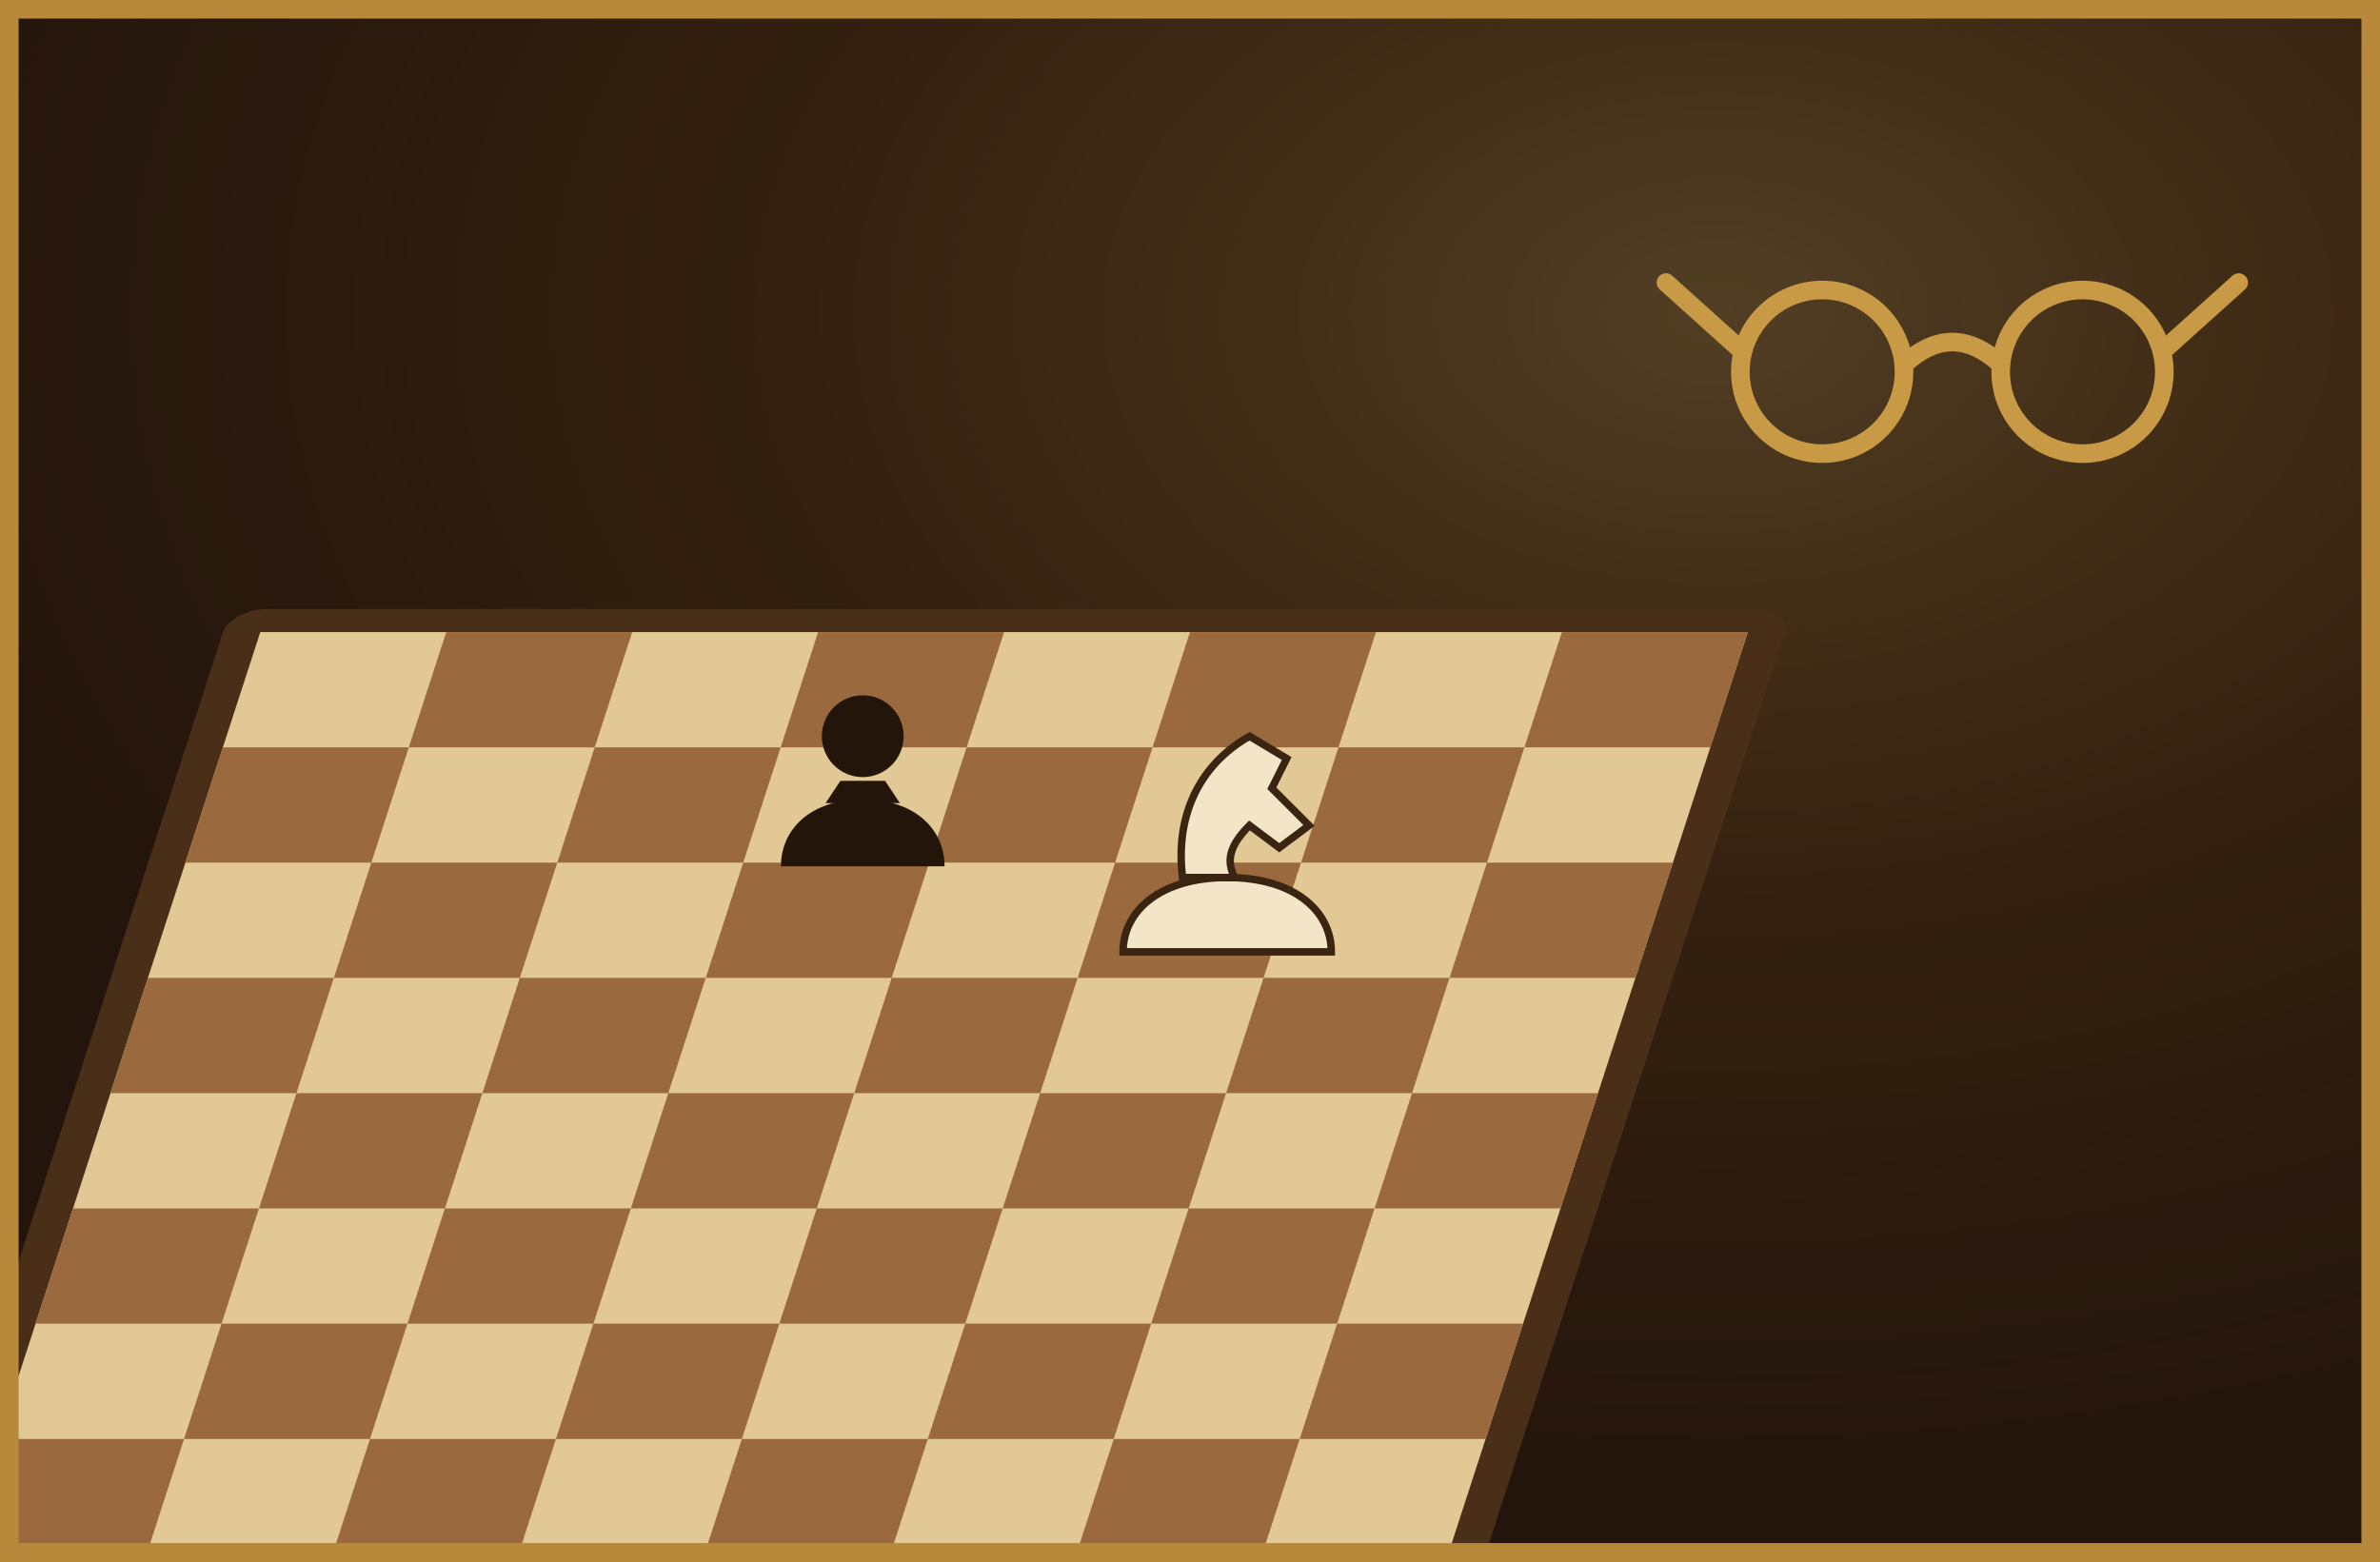
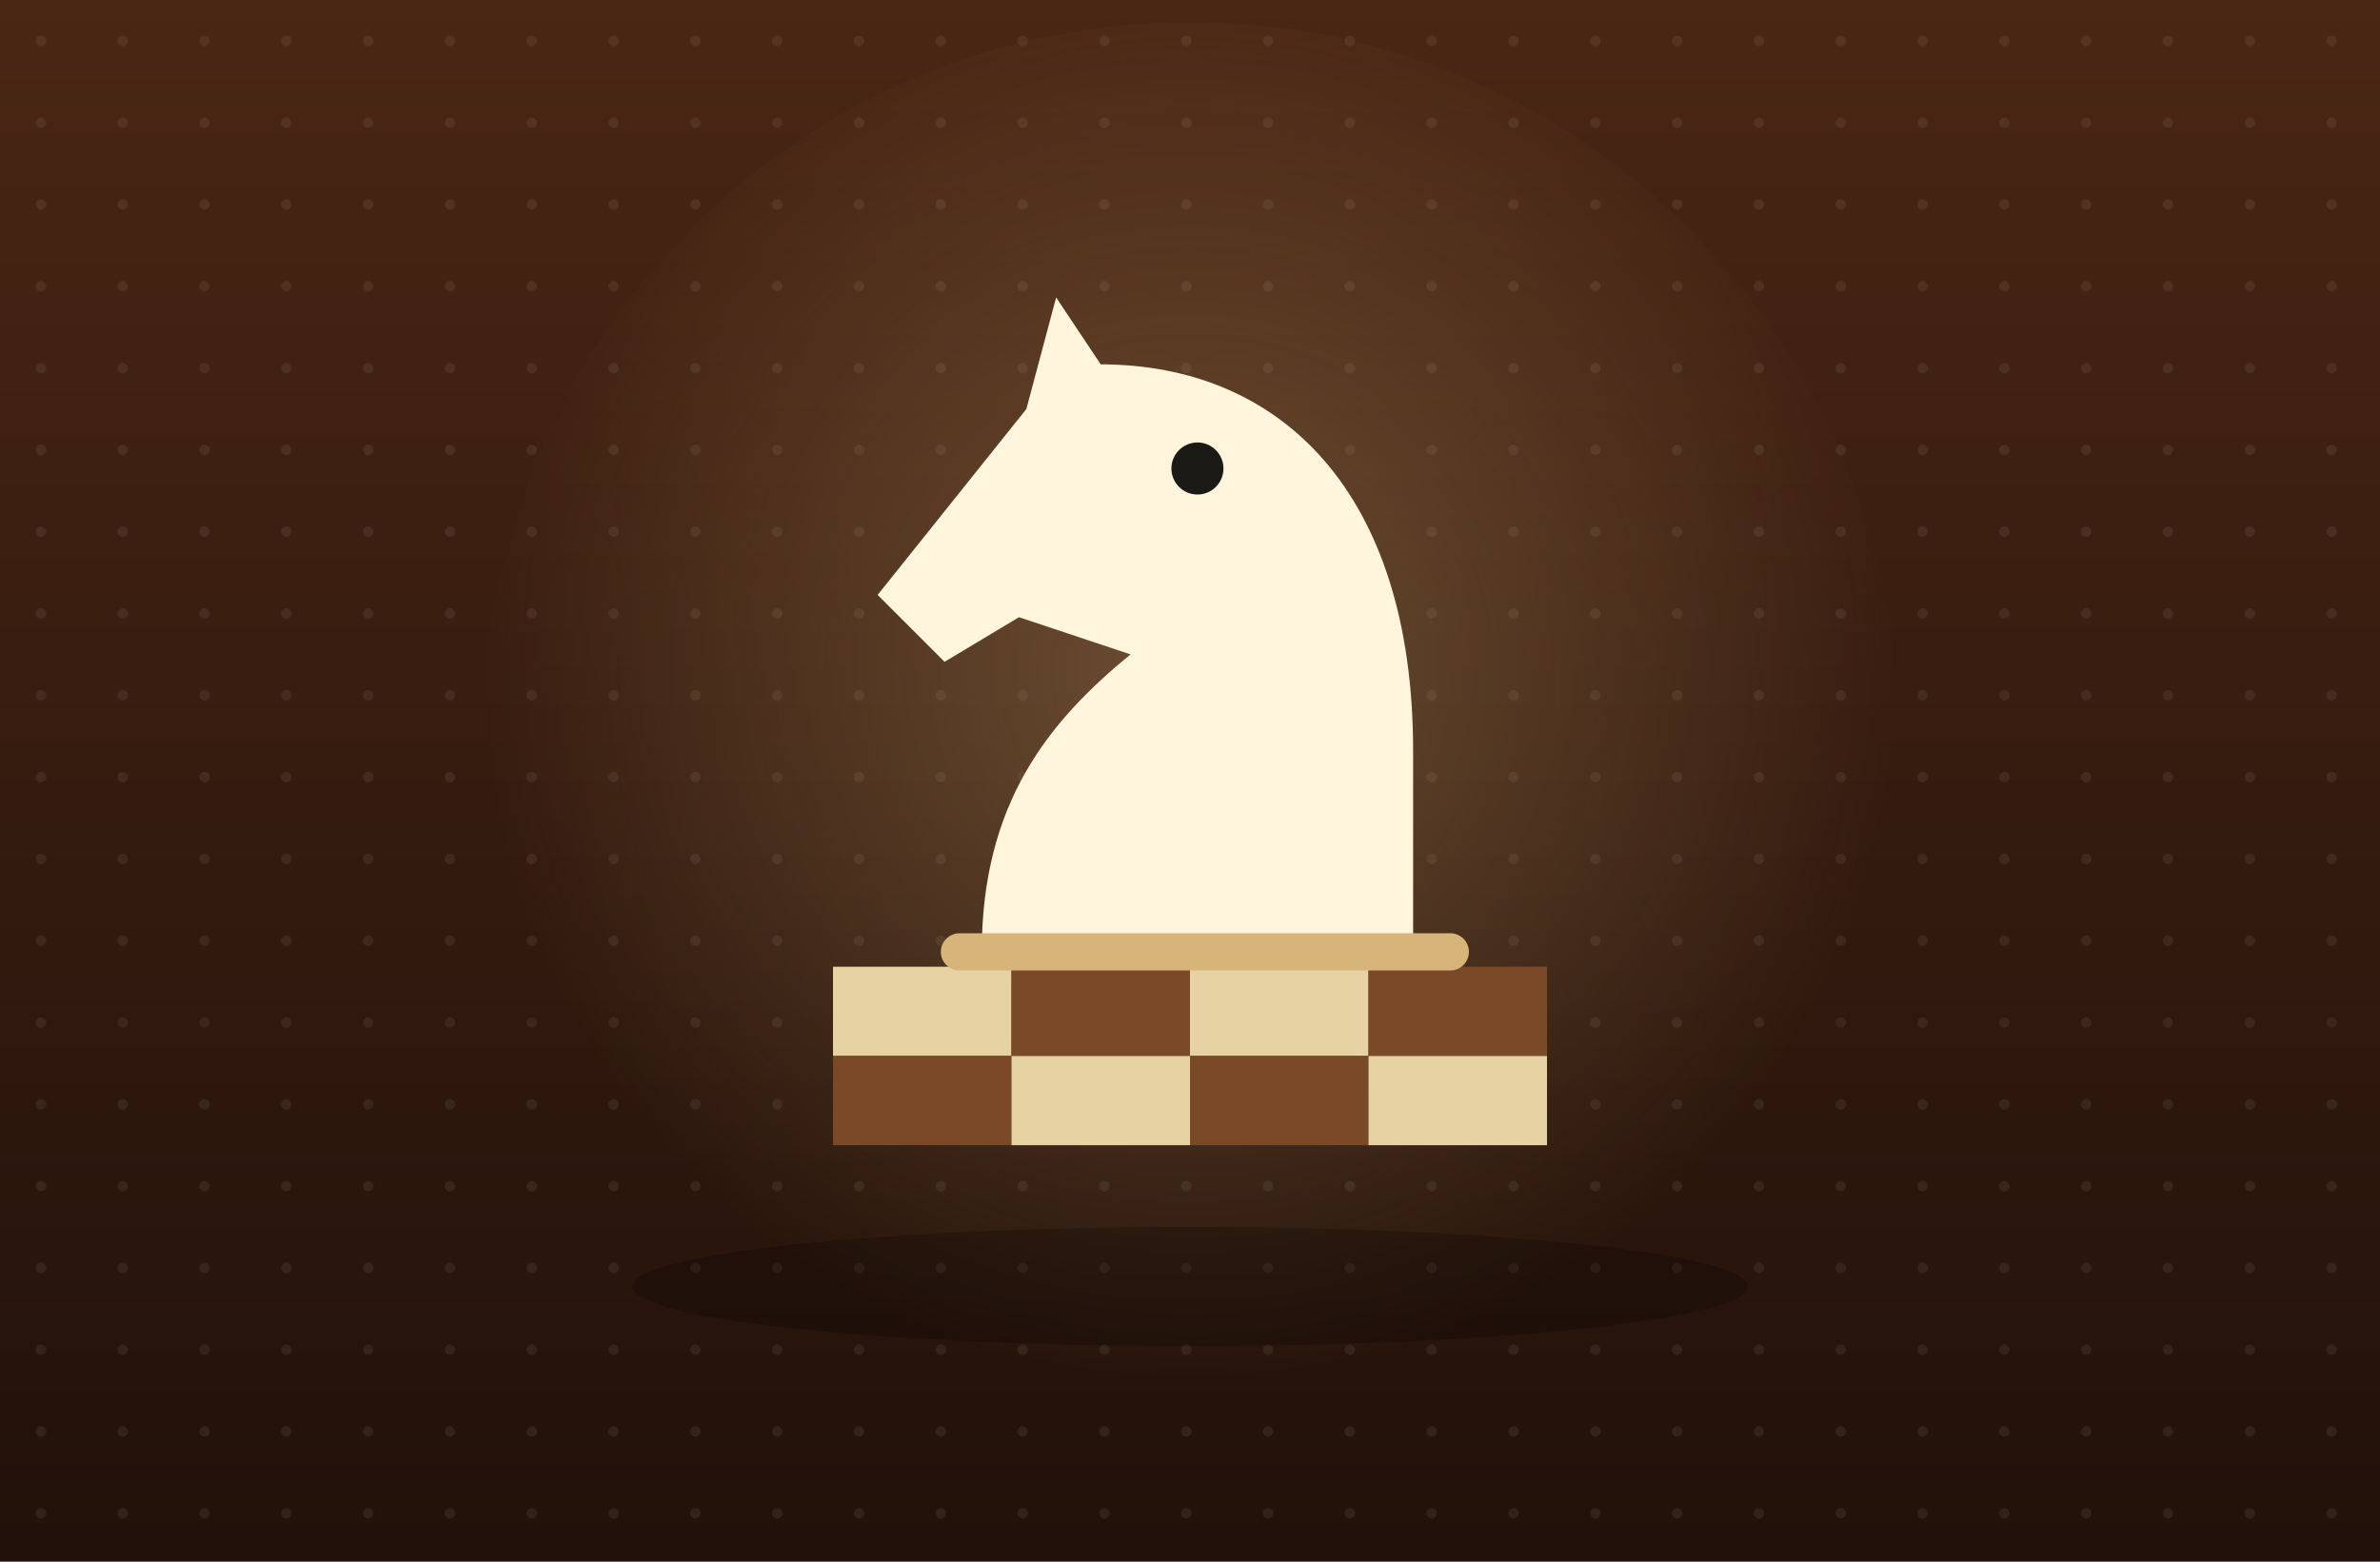
<svg xmlns="http://www.w3.org/2000/svg" viewBox="0 0 640 420">
  <defs>
-     <radialGradient id="l" cx=".72" cy=".2" r=".75">
-       <stop offset="0" stop-color="#f3d27a" stop-opacity=".22" />
-       <stop offset=".5" stop-color="#f0a83a" stop-opacity=".08" />
-       <stop offset="1" stop-color="#f0a83a" stop-opacity="0" />
+     <linearGradient id="b" x1="0" y1="0" x2="0" y2="1">
+       <stop offset="0" stop-color="#4a2614" />
+       <stop offset="1" stop-color="#21110a" />
+     </linearGradient>
+     <radialGradient id="h" cx=".5" cy=".46" r=".5">
+       <stop offset="0" stop-color="#d6b47a" stop-opacity=".32" />
+       <stop offset="1" stop-color="#d6b47a" stop-opacity="0" />
    </radialGradient>
+     <pattern id="p" width="22" height="22" patternUnits="userSpaceOnUse">
+       <circle cx="11" cy="11" r="1.4" fill="#fff" fill-opacity=".07" />
+     </pattern>
  </defs>
-   <rect width="640" height="420" fill="#24150c" />
-   <rect width="640" height="420" fill="url(#l)" />
-   <g transform="translate(70 170) skewX(-18) scale(1 .62)">
-     <rect x="-10" y="-10" width="420" height="420" rx="10" fill="#4a2f18" />
-     <g fill="#e2c894">
-       <rect width="400" height="400" />
+   <rect width="640" height="420" fill="url(#b)" />
+   <rect width="640" height="420" fill="url(#p)" />
+   <circle cx="320" cy="196" r="190" fill="url(#h)" />
+   <ellipse cx="320" cy="346" rx="150" ry="16" fill="#000" fill-opacity=".22" />
+   <g transform="translate(320 200)">
+     <g transform="translate(-96 60)">
+       <rect x="0" y="0" width="48" height="24" fill="#e6d2a2" />
+       <rect x="48" y="0" width="48" height="24" fill="#7a4a28" />
+       <rect x="96" y="0" width="48" height="24" fill="#e6d2a2" />
+       <rect x="144" y="0" width="48" height="24" fill="#7a4a28" />
+       <rect x="0" y="24" width="48" height="24" fill="#7a4a28" />
+       <rect x="48" y="24" width="48" height="24" fill="#e6d2a2" />
+       <rect x="96" y="24" width="48" height="24" fill="#7a4a28" />
+       <rect x="144" y="24" width="48" height="24" fill="#e6d2a2" />
    </g>
-     <g fill="#9a6a3e">
-       <path d="M50 0h50v50H50zM150 0h50v50h-50zM250 0h50v50h-50zM350 0h50v50h-50zM0 50h50v50H0zM100 50h50v50h-50zM200 50h50v50h-50zM300 50h50v50h-50zM50 100h50v50H50zM150 100h50v50h-50zM250 100h50v50h-50zM350 100h50v50h-50zM0 150h50v50H0zM100 150h50v50h-50zM200 150h50v50h-50zM300 150h50v50h-50zM50 200h50v50H50zM150 200h50v50h-50zM250 200h50v50h-50zM350 200h50v50h-50zM0 250h50v50H0zM100 250h50v50h-50zM200 250h50v50h-50zM300 250h50v50h-50zM50 300h50v50H50zM150 300h50v50h-50zM250 300h50v50h-50zM350 300h50v50h-50zM0 350h50v50H0zM100 350h50v50h-50zM200 350h50v50h-50zM300 350h50v50h-50z" />
-     </g>
+     <path d="M-56 56c0-40 18-62 40-80l-30-10-20 12-18-18 40-50 8-30 12 18c48 0 84 34 84 104v54Z" fill="#fff4dc" />
+     <circle cx="2" cy="-74" r="7" fill="#1c1a17" />
+     <path d="M-62 56h132" stroke="#d6b47a" stroke-width="10" stroke-linecap="round" />
  </g>
-   <g>
-     <path d="M232 215c-14 0-22 8-22 18h44c0-10-8-18-22-18Z" fill="#24150b" />
-     <circle cx="232" cy="198" r="11" fill="#24150b" />
-     <path d="M226 210h12l4 6h-20Z" fill="#24150b" />
-     <path d="M330 236c-18 0-28 9-28 20h56c0-11-10-20-28-20Z" fill="#f3e6c8" stroke="#3a2412" stroke-width="2" />
-     <path d="M318 236c-2-16 4-30 18-38l10 6-4 8 10 10-8 6-8-6c-6 6-6 10-4 14Z" fill="#f3e6c8" stroke="#3a2412" stroke-width="2" />
-   </g>
-   <g transform="translate(470 70)" fill="none" stroke="#c99a45" stroke-width="5" stroke-linecap="round">
-     <circle cx="20" cy="30" r="22" />
-     <circle cx="90" cy="30" r="22" />
-     <path d="M42 28q13-12 26 0M-2 24-22 6M112 24l20-18" />
-   </g>
-   <path d="M0 0h640v420H0Z" fill="none" stroke="#b8893b" stroke-width="10" />
</svg>
